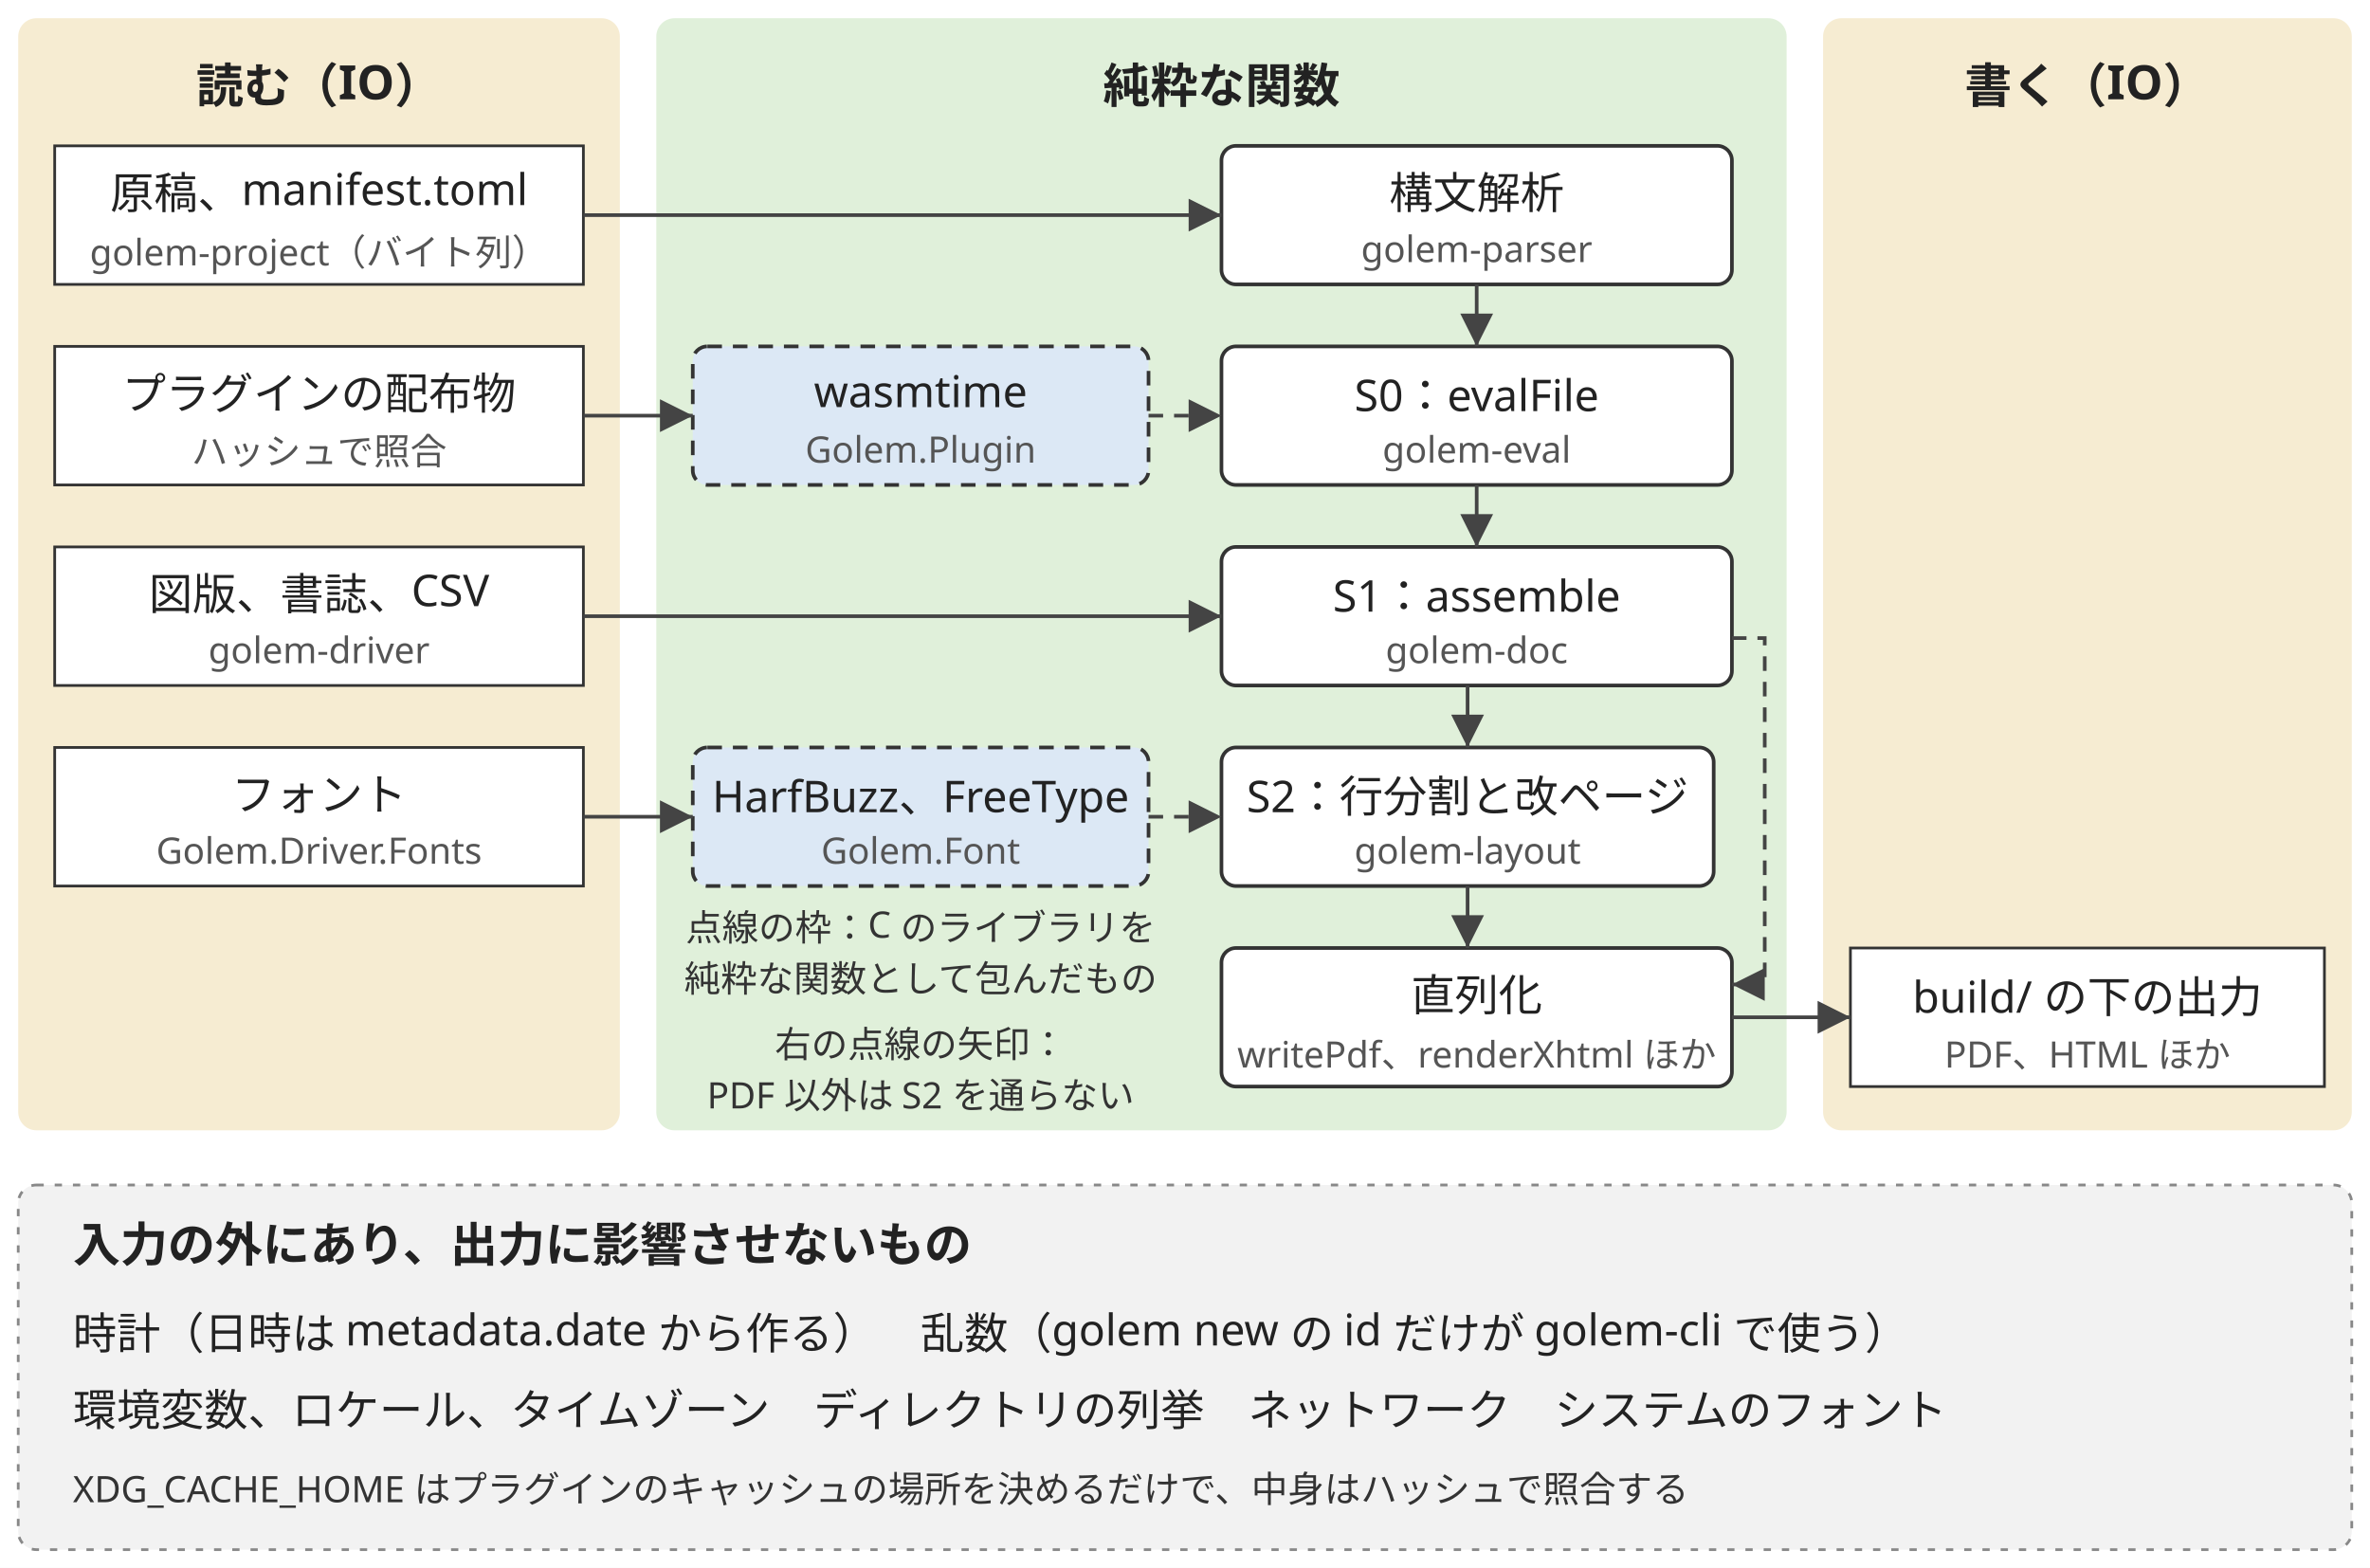
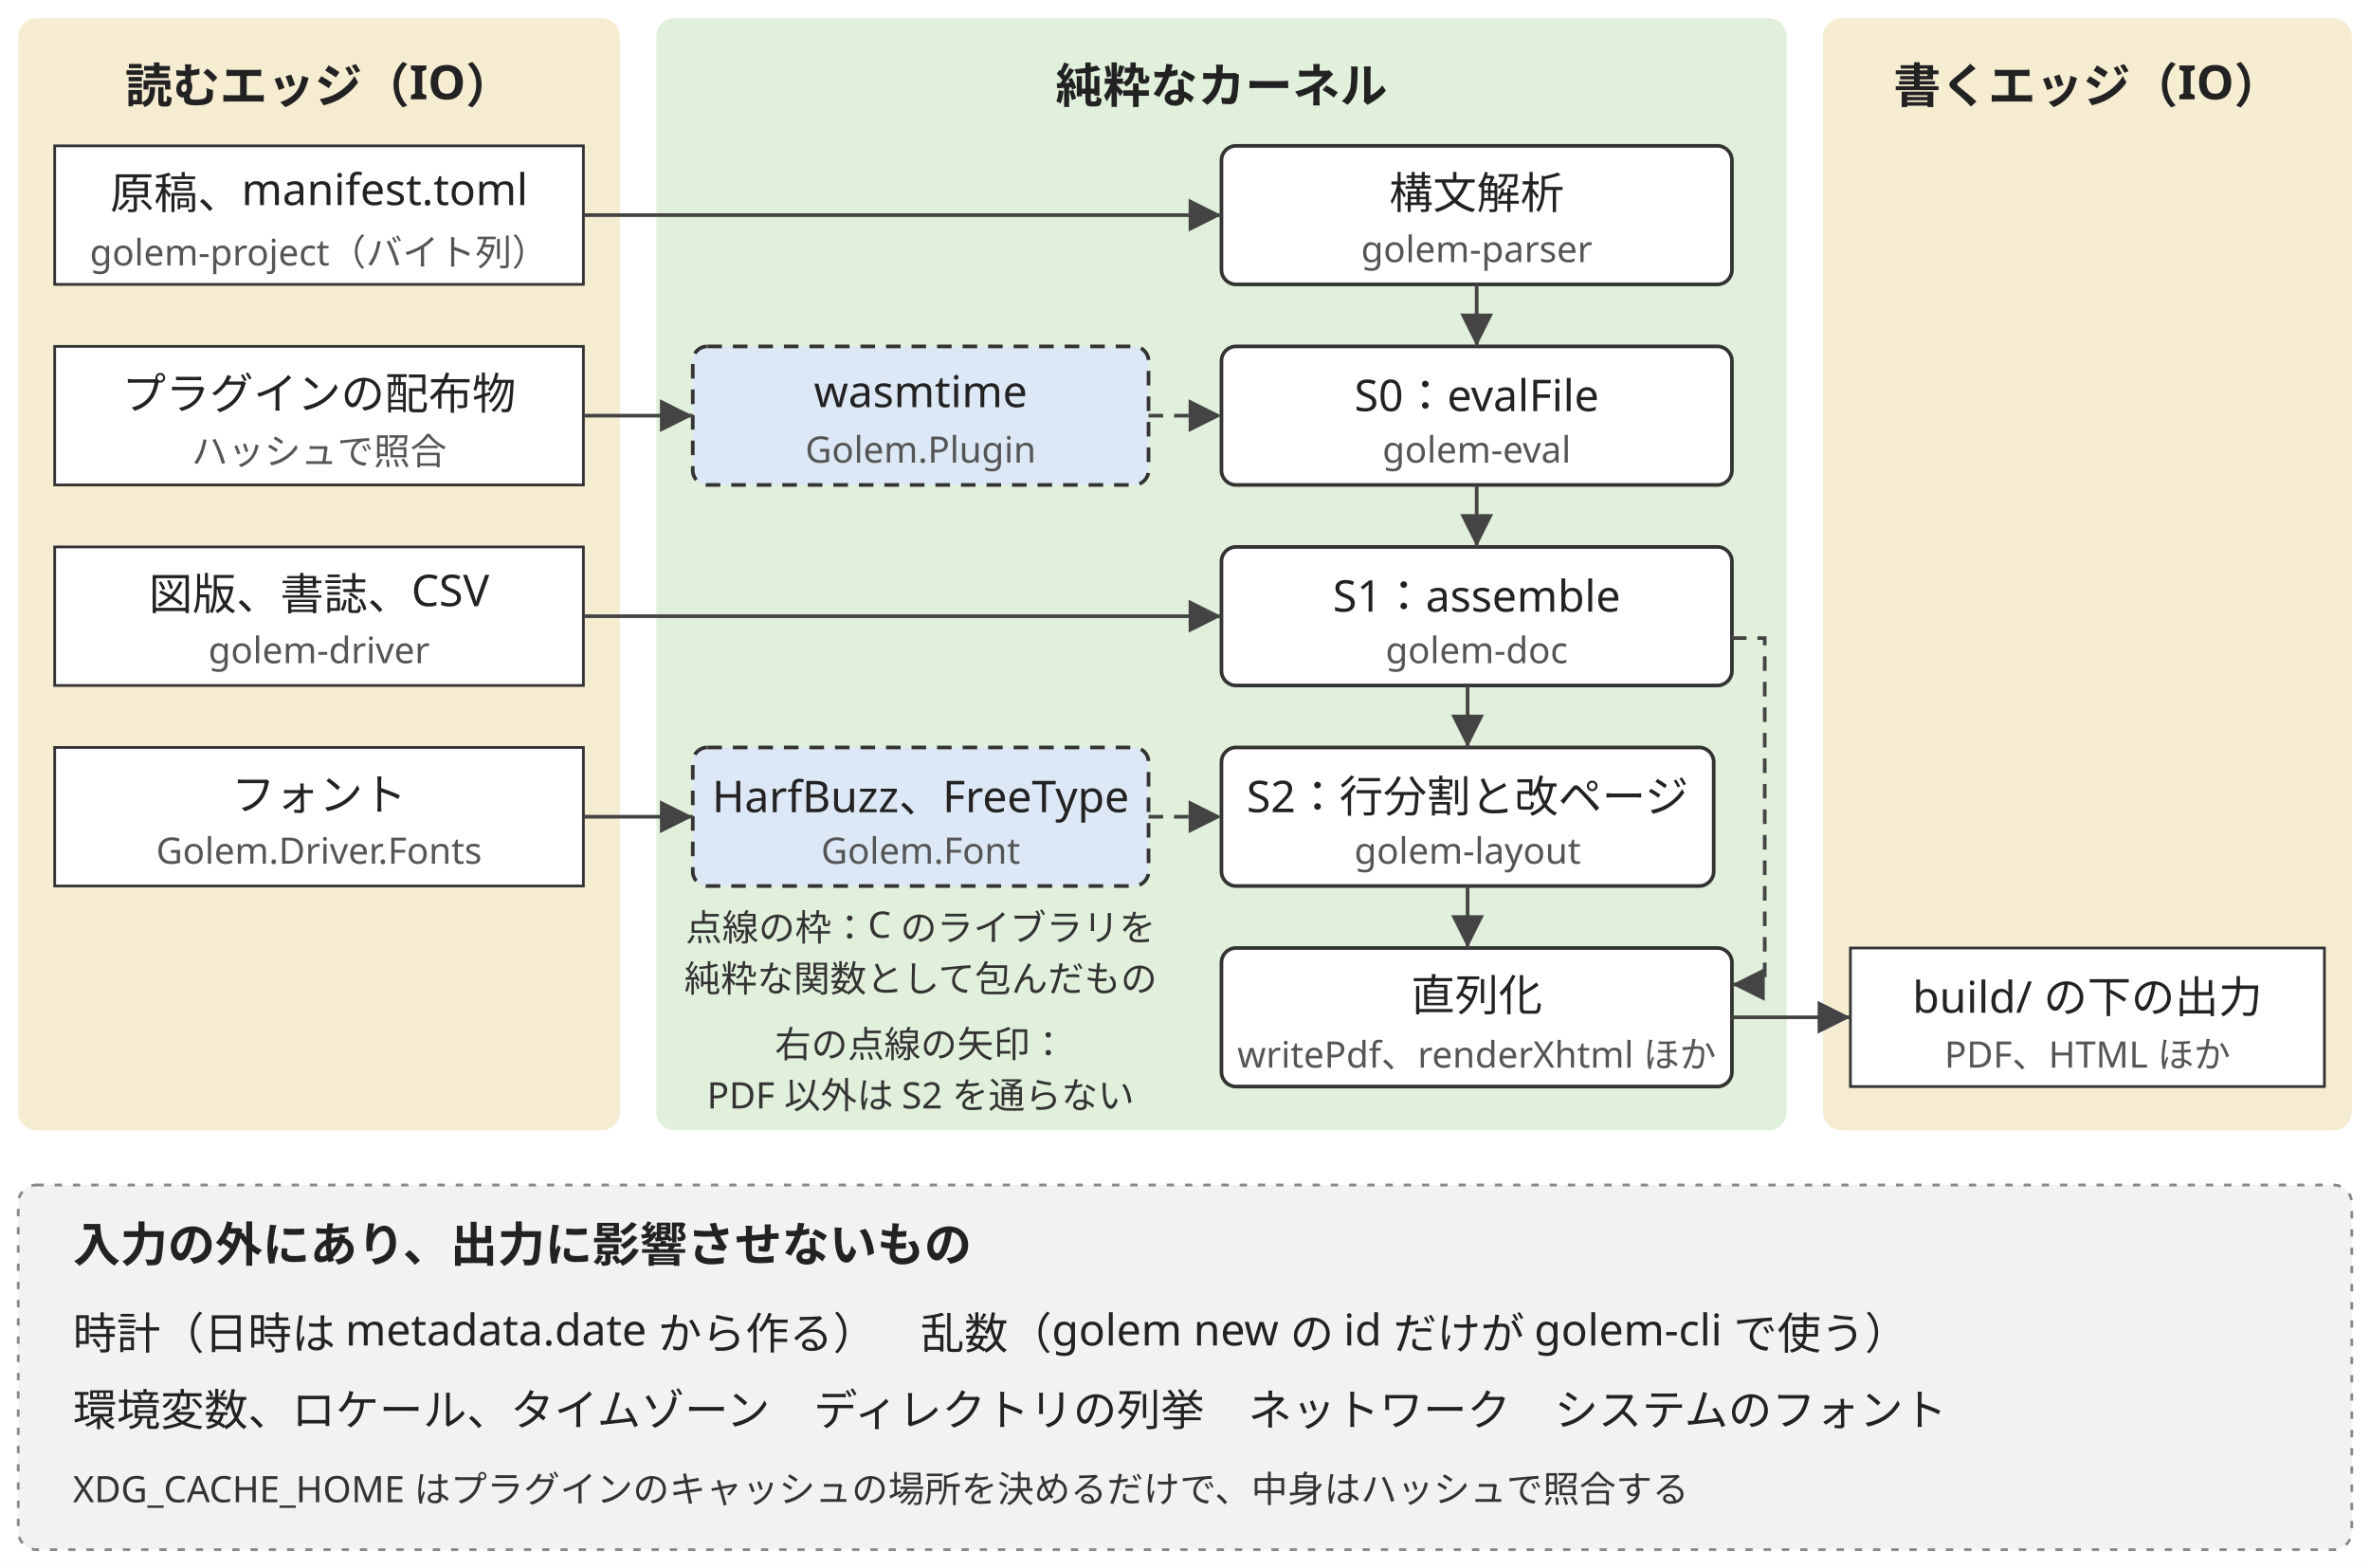
<svg xmlns="http://www.w3.org/2000/svg" width="1300" height="860" viewBox="0 0 1300 860">
  <style>
    @font-face { font-family: "Fig Sans"; src: url("../../fonts/NotoSansJP-Regular.otf"); }
    @font-face { font-family: "Fig Sans"; font-weight: bold; src: url("../../fonts/NotoSansJP-Bold.otf"); }
    text { font-family: "Fig Sans", sans-serif; font-size: 24px; fill: #222; }
    .c { text-anchor: middle; dominant-baseline: central; }
    .mod { font-size: 20px; fill: #555; }
    .band { font-size: 26px; font-weight: bold; }
    .label { font-size: 20px; fill: #333; }
    rect.proc { stroke: #333; stroke-width: 2; rx: 8; fill: #fff; }
    rect.ffi { stroke: #333; stroke-width: 2; stroke-dasharray: 8 6; rx: 8; fill: #dce8f5; }
    rect.io { fill: #fff; stroke: #333; stroke-width: 1.5; }
    .ioband { fill: #f6ecd2; }
    .coreband { fill: #e0f0da; }
    line, path.edge { stroke: #444; stroke-width: 2; fill: none; marker-end: url(#arrow); }
    .dash { stroke-dasharray: 8 6; }
  </style>
  <defs>
    <marker id="arrow" viewBox="0 0 10 10" refX="10" refY="5" markerWidth="9" markerHeight="9" orient="auto-start-reverse">
      <path d="M0,0 L10,5 L0,10 z" fill="#444" />
    </marker>
  </defs>
  <rect width="1300" height="860" fill="#fff" />
  <rect class="ioband" x="10" y="10" width="330" height="610" rx="10" />
  <rect class="coreband" x="360" y="10" width="620" height="610" rx="10" />
  <rect class="ioband" x="1000" y="10" width="290" height="610" rx="10" />
-   <text class="c band" x="175" y="45">読む（IO）</text>
-   <text class="c band" x="670" y="45">純粋な関数</text>
-   <text class="c band" x="1145" y="45">書く（IO）</text>
+   <text class="c band" x="175" y="45">読むエッジ（IO）</text>
+   <text class="c band" x="670" y="45">純粋なカーネル</text>
+   <text class="c band" x="1145" y="45">書くエッジ（IO）</text>
  <rect class="io" x="30" y="80" width="290" height="76" />
  <text class="c" x="175" y="104">原稿、manifest.toml</text>
  <text class="c mod" x="175" y="136">golem-project（バイト列）</text>
  <rect class="io" x="30" y="190" width="290" height="76" />
  <text class="c" x="175" y="214">プラグインの配布物</text>
  <text class="c mod" x="175" y="246">ハッシュで照合</text>
  <rect class="io" x="30" y="300" width="290" height="76" />
  <text class="c" x="175" y="324">図版、書誌、CSV</text>
  <text class="c mod" x="175" y="356">golem-driver</text>
  <rect class="io" x="30" y="410" width="290" height="76" />
  <text class="c" x="175" y="434">フォント</text>
  <text class="c mod" x="175" y="466">Golem.Driver.Fonts</text>
  <rect class="proc" x="670" y="80" width="280" height="76" />
  <text class="c" x="810" y="104">構文解析</text>
  <text class="c mod" x="810" y="136">golem-parser</text>
  <rect class="proc" x="670" y="190" width="280" height="76" />
  <text class="c" x="810" y="214">S0：evalFile</text>
  <text class="c mod" x="810" y="246">golem-eval</text>
  <rect class="proc" x="670" y="300" width="280" height="76" />
  <text class="c" x="810" y="324">S1：assemble</text>
  <text class="c mod" x="810" y="356">golem-doc</text>
  <rect class="proc" x="670" y="410" width="270" height="76" />
  <text class="c" x="805" y="434">S2：行分割と改ページ</text>
  <text class="c mod" x="805" y="466">golem-layout</text>
  <rect class="proc" x="670" y="520" width="280" height="76" />
  <text class="c" x="810" y="544">直列化</text>
  <text class="c mod" x="810" y="576">writePdf、renderXhtml ほか</text>
  <line x1="810" y1="156" x2="810" y2="190" />
  <line x1="810" y1="266" x2="810" y2="300" />
  <line x1="805" y1="376" x2="805" y2="410" />
  <line x1="805" y1="486" x2="805" y2="520" />
  <path class="edge dash" d="M950,350 H968 V540 H950" />
  <rect class="ffi" x="380" y="190" width="250" height="76" />
  <text class="c" x="505" y="214">wasmtime</text>
  <text class="c mod" x="505" y="246">Golem.Plugin</text>
  <rect class="ffi" x="380" y="410" width="250" height="76" />
  <text class="c" x="505" y="434">HarfBuzz、FreeType</text>
  <text class="c mod" x="505" y="466">Golem.Font</text>
  <line class="dash" x1="630" y1="228" x2="670" y2="228" />
  <line class="dash" x1="630" y1="448" x2="670" y2="448" />
  <text class="label" x="505" y="516" text-anchor="middle">点線の枠：C のライブラリを</text>
  <text class="label" x="505" y="544" text-anchor="middle">純粋な関数として包んだもの</text>
  <text class="label" x="505" y="580" text-anchor="middle">右の点線の矢印：</text>
  <text class="label" x="505" y="608" text-anchor="middle">PDF 以外は S2 を通らない</text>
  <path class="edge" d="M320,118 H670" />
  <line x1="320" y1="228" x2="380" y2="228" />
  <path class="edge" d="M320,338 H670" />
  <line x1="320" y1="448" x2="380" y2="448" />
  <rect class="io" x="1015" y="520" width="260" height="76" />
  <text class="c" x="1145" y="544">build/ の下の出力</text>
  <text class="c mod" x="1145" y="576">PDF、HTML ほか</text>
  <line x1="950" y1="558" x2="1015" y2="558" />
  <rect x="10" y="650" width="1280" height="200" rx="10" fill="#f2f2f2" stroke="#888" stroke-width="1.5" stroke-dasharray="4 6" />
  <text class="band" x="40" y="692">入力の外にあり、出力に影響させないもの</text>
  <text x="40" y="740">時計（日時は metadata.date から作る）　乱数（golem new の id だけが golem-cli で使う）</text>
  <text x="40" y="782">環境変数、ロケール、タイムゾーン　ディレクトリの列挙　ネットワーク　システムのフォント</text>
  <text x="40" y="824" class="label">XDG_CACHE_HOME はプラグインのキャッシュの場所を決めるだけで、中身はハッシュで照合する</text>
</svg>
